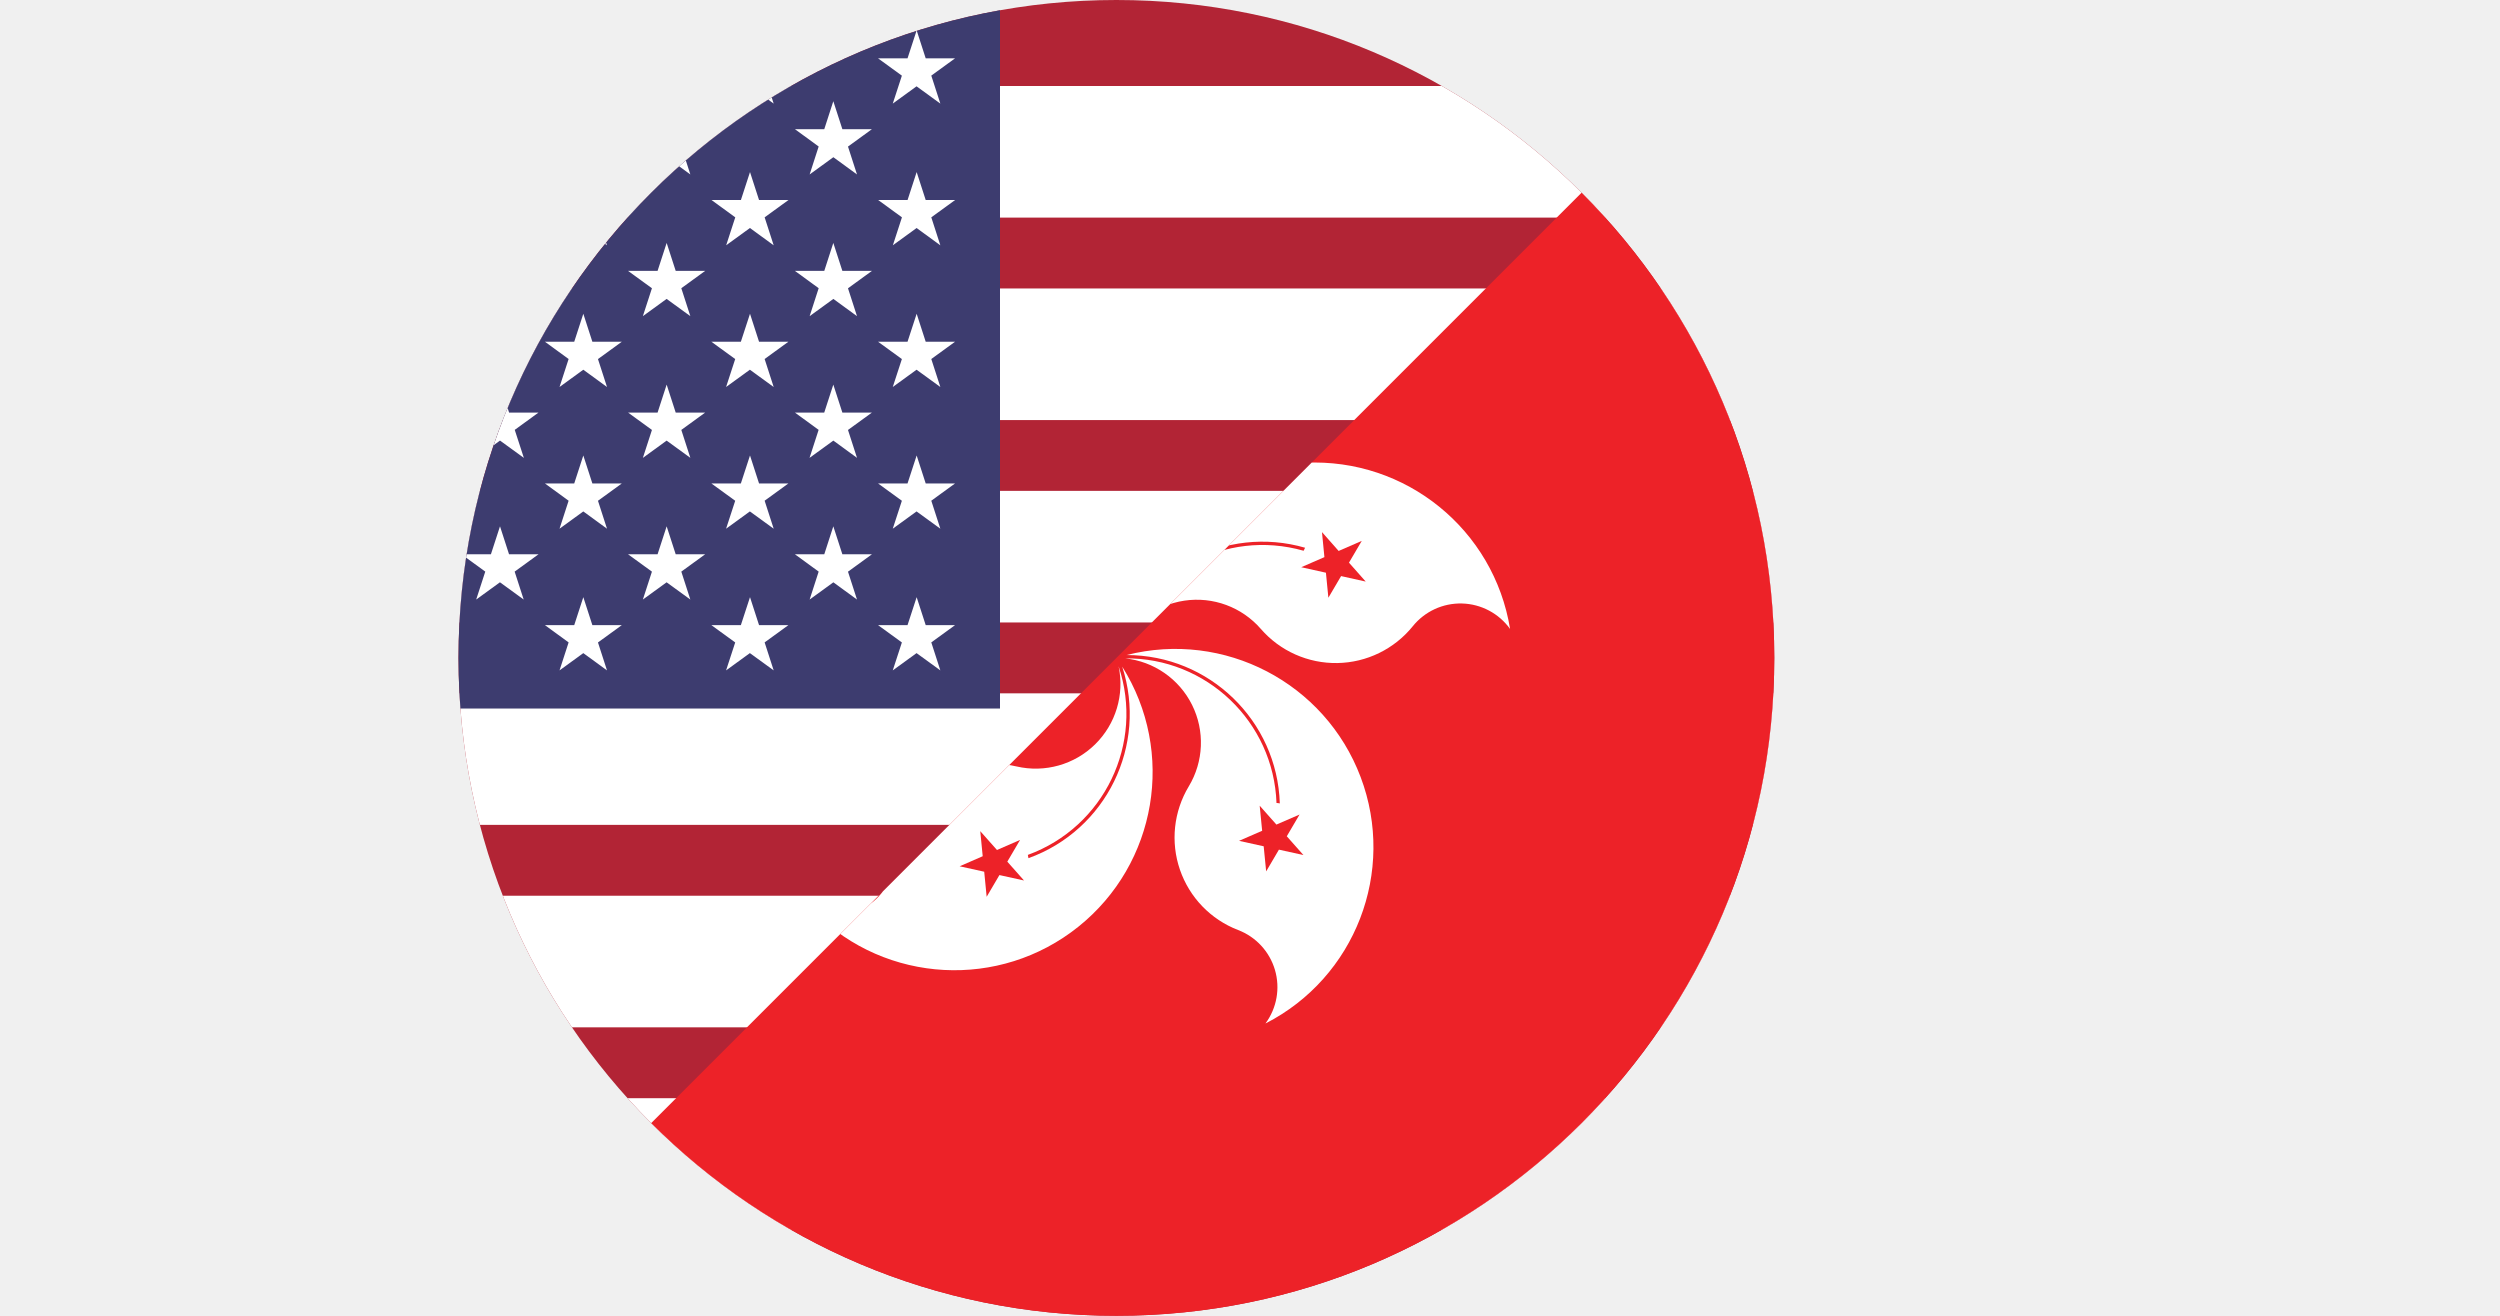
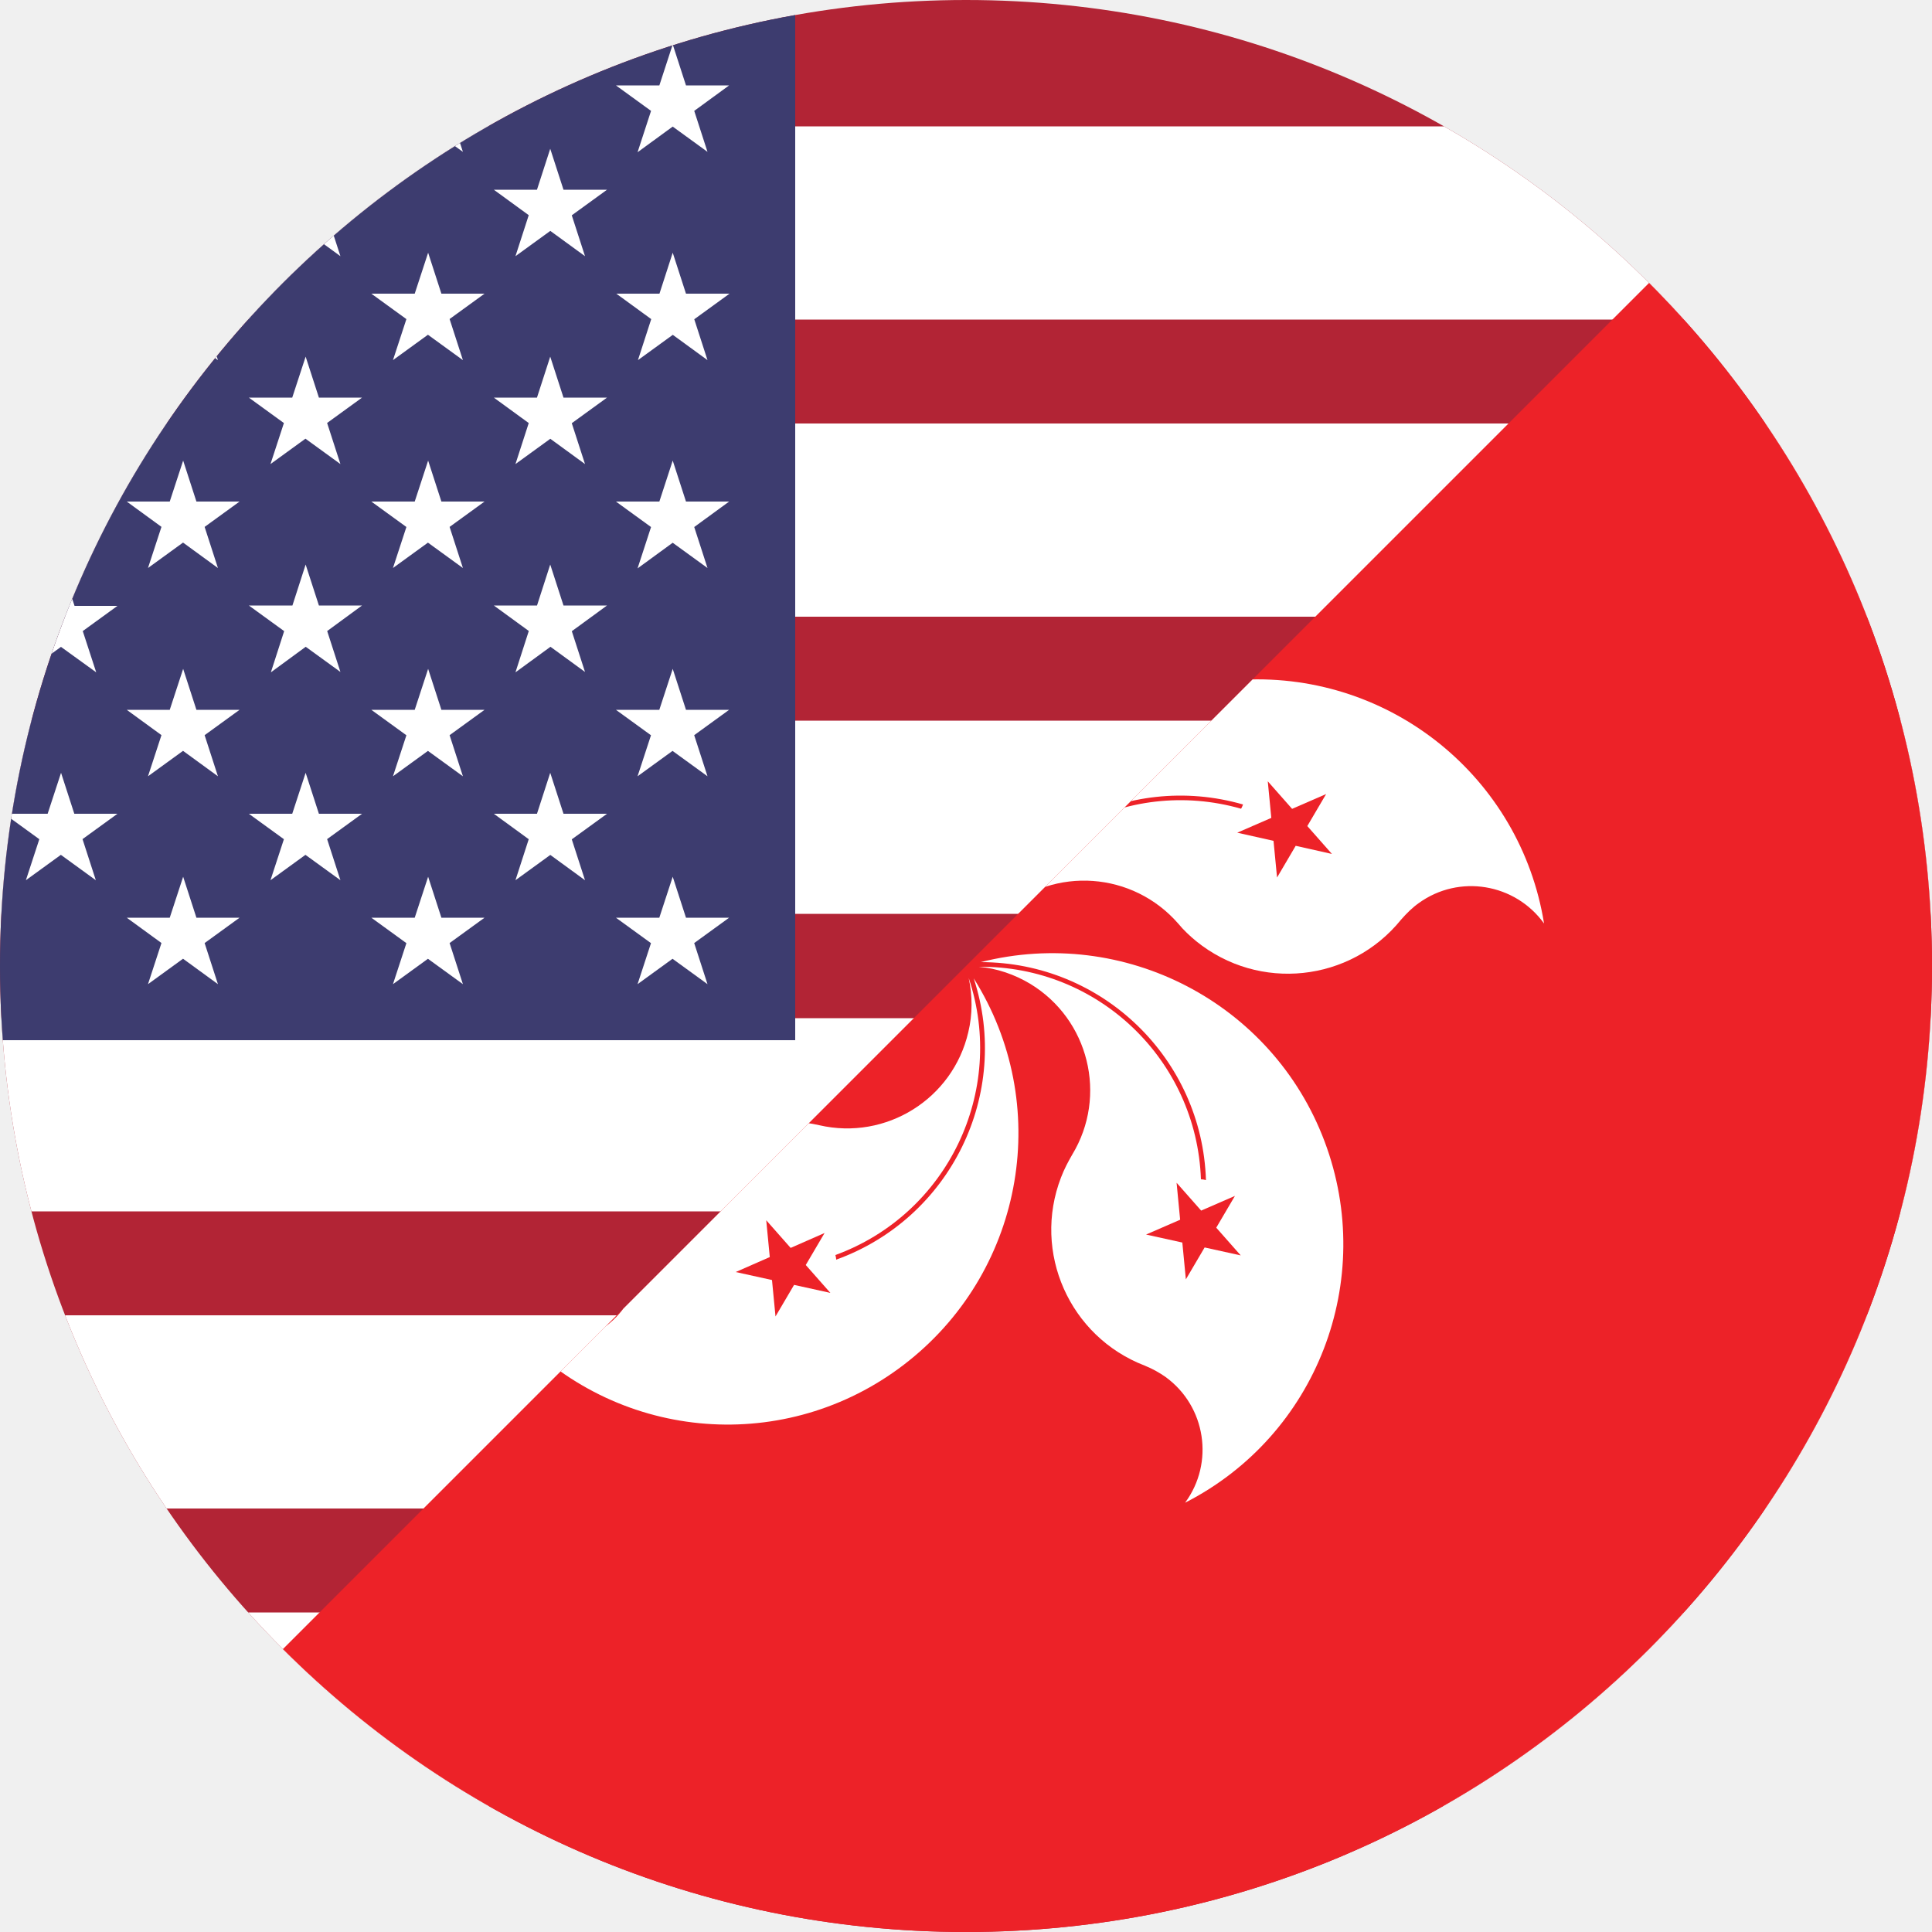
- <svg xmlns="http://www.w3.org/2000/svg" xmlns:xlink="http://www.w3.org/1999/xlink" viewBox="0 0 950 500">
+ <svg xmlns="http://www.w3.org/2000/svg" xmlns:xlink="http://www.w3.org/1999/xlink" viewBox="0 0 500 500">
  <defs>
-     <clipPath id="A" transform="translate(174.07)">
-       <circle cx="250.16" cy="250" r="250" fill="none" />
+     <circle id="A" cx="250" cy="250" r="250" />
+   </defs>
+   <clipPath id="B">
+     <use xlink:href="#A" />
+   </clipPath>
+   <g clip-path="url(#B)">
+     <path d="M-174.2,0h950v500h-950V0z" fill="#b22435" />
+     <path d="M-174.2 57.7h950m0 76.9h-950m0 76.9h950m0 77h-950m0 76.9h950m0 76.9h-950" fill="#010101" stroke="#fff" stroke-width="50" stroke-miterlimit="10" />
+     <path d="M-174.2,0h380v269.2h-380V0z" fill="#3d3c6f" />
+     <g fill="#fff">
+       <path d="M-142.6 11.5l9 27.8-23.6-17.2h29.3l-23.7 17.2 9-27.8zm0 53.9l9 27.8-23.6-17.2h29.3l-23.7 17.2 9-27.8zm0 53.8l9 27.8-23.6-17.2h29.3l-23.7 17.2 9-27.8zm0 53.9l9 27.8-23.6-17.2h29.3l-23.7 17.2 9-27.8zm0 53.8l9 27.8-23.6-17.2h29.3l-23.7 17.2 9-27.8zm31.7-188.4l9 27.8-23.7-17.2h29.3L-120 66.3l9.1-27.8zm0 53.8l9 27.8-23.7-17.2h29.3l-23.7 17.2 9.1-27.8zm0 53.8l9 27.8-23.7-17.2h29.3l-23.6 17.2 9-27.8zm0 53.9l9 27.8-23.7-17.2h29.3l-23.7 17.2 9.1-27.8zm31.7-188.5l9 27.8-23.7-17.2h29.3l-23.7 17.2 9.1-27.8zm0 53.9l9 27.8L-93.9 76h29.3l-23.7 17.2 9.1-27.8zm0 53.8l9 27.8-23.7-17.2h29.3L-88.3 147l9.1-27.8zm0 53.9l9 27.8-23.7-17.2h29.3l-23.7 17.2 9.1-27.8zm0 53.8l9 27.8-23.7-17.2h29.3l-23.7 17.2 9.1-27.8zm31.6-188.4l9 27.8-23.6-17.2h29.3l-23.7 17.2 9-27.8zm0 53.8l9 27.8-23.6-17.2h29.3l-23.7 17.2 9-27.8zm0 53.8l9 27.8-23.6-17.2h29.3L-56.6 174l9-27.9zm0 53.9l9 27.8-23.6-17.2h29.3l-23.7 17.2 9-27.8zm31.7-188.5l9 27.8-23.7-17.2h29.3L-25 39.3l9.1-27.8zm0 53.9l9 27.8L-30.5 76h29.3l-23.7 17.2 9-27.8zm0 53.8l9 27.8-23.7-17.2h29.3L-25 147l9.1-27.8zm0 53.9l9 27.8-23.7-17.2h29.3L-25 200.9l9.1-27.8zm0 53.8l9 27.8-23.7-17.2h29.3L-25 254.7l9.1-27.8zM15.8 38.5l9 27.8L1.1 49.1h29.3L6.7 66.3l9.1-27.8zm0 53.8l9 27.8-23.7-17.2h29.3L6.7 120.1l9.1-27.8zm0 53.8l9.1 27.9-23.8-17.2h29.3L6.7 174l9.1-27.9zm0 53.9l9 27.8-23.7-17.2h29.3L6.7 227.8l9.1-27.8zM47.4 11.5l9 27.8-23.6-17.1H62L38.4 39.4l9-27.9zm0 53.9l9 27.8L32.8 76H62L38.4 93.2l9-27.8zm0 53.8l9 27.8-23.6-17.2H62L38.3 147l9.1-27.8zm0 53.9l9 27.8-23.6-17.2H62l-23.7 17.2 9.1-27.8zm0 53.8l9 27.8-23.6-17.2H62l-23.7 17.2 9.1-27.8zM79.1 38.5l9 27.8-23.6-17.2h29.3L70.1 66.3l9-27.8zm0 53.8l9 27.8-23.7-17.2h29.3L70 120.1l9.1-27.8zm0 53.8l9 27.8-23.7-17.2h29.3L70.1 174l9-27.9zm0 53.9l9 27.8-23.7-17.2h29.3L70 227.8l9.1-27.8zm31.7-188.5l9 27.8-23.7-17.1h29.3l-23.7 17.2 9.1-27.9zm0 53.9l9 27.8L96.1 76h29.3l-23.7 17.2 9.1-27.8zm0 53.8l9 27.8-23.7-17.2h29.3L101.7 147l9.1-27.8zm0 53.9l9 27.8-23.7-17.2h29.3l-23.7 17.2 9.1-27.8zm0 53.8l9 27.8-23.7-17.2h29.3l-23.7 17.2 9.1-27.8zm31.6-188.4l9 27.8-23.6-17.2h29.3l-23.7 17.2 9-27.8zm0 53.8l9 27.8-23.6-17.2h29.3l-23.7 17.2 9-27.8zm0 53.8l9 27.8-23.6-17.2h29.3L133.4 174l9-27.9zm0 53.9l9 27.8-23.6-17.2h29.3l-23.7 17.2 9-27.8zm31.7-188.5l9 27.8-23.7-17.2h29.3L165 39.4l9.1-27.9zm0 53.9l9 27.8L159.5 76h29.3l-23.7 17.2 9-27.8zm0 53.8l9 27.8-23.7-17.2h29.3L165 147.1l9.1-27.9zm0 53.9l9 27.8-23.7-17.2h29.3L165 200.9l9.1-27.8zm0 53.8l9 27.8-23.7-17.2h29.3L165 254.7l9.1-27.8z" />
+     </g>
+     <defs>
+       <path id="C" d="M0 500L500 0v500z" />
+     </defs>
+     <clipPath id="D">
+       <use xlink:href="#C" />
    </clipPath>
-     <clipPath id="B" transform="translate(174.07)">
-       <path d="M.16 500l500-500v500H.16z" fill="none" />
-     </clipPath>
-     <path id="C" d="M31.66 11.54l9 27.83-23.59-17.2h29.26l-23.67 17.2z" />
-     <path id="D" d="M63.33 38.46l9 27.83-23.67-17.2h29.26l-23.67 17.2z" />
-     <path id="E" d="M95 11.54l9 27.83-23.68-17.2h29.27l-23.68 17.2z" />
-     <path id="F" d="M158.33 11.54l9 27.83-23.67-17.2h29.3l-23.67 17.2z" />
-     <path id="G" d="M190 38.46l9 27.83-23.64-17.2h29.27l-23.68 17.2z" />
-     <path id="H" d="M221.66 11.54l9 27.83-23.59-17.2h29.22l-23.67 17.2z" />
-   </defs>
-   <g clip-path="url(#A)">
-     <path d="M0 0h950v500H0z" fill="#b22435" />
-     <path d="M0 57.69h950m0 76.93H0m0 76.92h950m0 76.92H0m0 76.92h950m0 76.93H0" fill="#010101" stroke="#fff" stroke-miterlimit="10" stroke-width="50" />
-     <path d="M0 0h380v269.23H0z" fill="#3d3c6f" />
-     <g fill="#fff">
-       <use xlink:href="#C" />
-       <path d="M31.66 65.38l9 27.84L17.07 76h29.26L22.66 93.2zm0 53.85l9 27.83-23.59-17.2h29.26l-23.67 17.2zm0 53.85l9 27.83-23.59-17.2h29.26l-23.67 17.2zm0 53.84l9 27.83-23.59-17.2h29.26l-23.67 17.2z" />
-       <use xlink:href="#D" />
-       <path d="M63.33 92.31l9 27.83-23.67-17.2h29.26l-23.67 17.2zm0 53.84l9 27.83-23.67-17.2h29.26L54.29 174zm0 53.85l9 27.83-23.67-17.2h29.26l-23.67 17.2z" />
-       <use xlink:href="#E" />
-       <path d="M95 65.38l9 27.84L80.36 76h29.27L85.95 93.2zm0 53.85l9 27.83-23.68-17.2h29.27l-23.68 17.2zm0 53.85l9 27.83-23.68-17.2h29.27l-23.68 17.2zm0 53.84l9 27.83-23.68-17.2h29.27l-23.68 17.2zm31.66-188.46l9 27.83-23.59-17.2h29.26l-23.67 17.2zm0 53.85l9 27.83-23.59-17.2h29.26l-23.67 17.2zm0 53.84l9 27.83-23.59-17.2h29.26L117.62 174zm0 53.85l9 27.83-23.59-17.2h29.26l-23.67 17.2z" />
-       <use xlink:href="#F" />
-       <path d="M158.33 65.38l9 27.84L143.7 76h29.26l-23.67 17.2zm0 53.85l9 27.83-23.67-17.2h29.3l-23.67 17.2zm0 53.85l9 27.83-23.67-17.2h29.3l-23.67 17.2zm0 53.84l9 27.83-23.67-17.2h29.3l-23.67 17.2z" />
-       <use xlink:href="#G" />
-       <path d="M190 92.31l9 27.83-23.64-17.2h29.27l-23.68 17.2zm0 53.84l9.07 27.85-23.71-17.22h29.27L180.95 174zm0 53.85l9 27.83-23.64-17.2h29.27l-23.68 17.2z" />
-       <use xlink:href="#H" />
-       <path d="M221.66 65.38l9 27.84L207.07 76h29.22l-23.67 17.22zm0 53.85l9 27.83-23.59-17.2h29.22l-23.67 17.2zm0 53.85l9 27.83-23.59-17.2h29.22l-23.67 17.2zm0 53.84l9 27.83-23.59-17.2h29.22l-23.67 17.2zm31.67-188.46l9 27.83-23.63-17.2h29.26l-23.67 17.2zm0 53.85l9 27.83-23.67-17.2h29.3l-23.67 17.2zm0 53.84l9 27.83-23.67-17.2h29.3L244.29 174zm0 53.85l9 27.83-23.67-17.2h29.3l-23.67 17.2zM285 11.54l9 27.83-23.64-17.2h29.27l-23.68 17.2zm0 53.84l9 27.84L270.36 76h29.27l-23.68 17.2zm0 53.85l9 27.83-23.68-17.2h29.27l-23.68 17.2zm0 53.85l9 27.83-23.68-17.2h29.27l-23.68 17.2zm0 53.84l9 27.83-23.68-17.2h29.27l-23.68 17.2zm31.66-188.46l9 27.83-23.59-17.2h29.26l-23.67 17.2zm0 53.85l9 27.83-23.59-17.2h29.26l-23.67 17.2zm0 53.84l9 27.83-23.59-17.2h29.26L307.62 174zm0 53.85l9 27.83-23.59-17.2h29.26l-23.67 17.2zm31.67-188.46l9 27.83-23.67-17.2h29.26l-23.67 17.2zm0 53.84l9 27.84L333.7 76h29.26l-23.67 17.2zm0 53.85l9 27.83-23.67-17.2h29.26l-23.67 17.2zm0 53.85l9 27.83-23.67-17.2h29.26l-23.67 17.2zm0 53.84l9 27.83-23.67-17.2h29.26l-23.67 17.2z" />
-     </g>
-     <g clip-path="url(#B)">
-       <path d="M49.23 0h750v500h-750z" fill="#ed2228" />
-       <path d="M573.83 239a23.25 23.25 0 0 0-37-1 37.66 37.66 0 0 1-57.7 1 32.21 32.21 0 0 0-53.75 8c9.267-29.456 40.304-46.176 70-37.71a17.27 17.27 0 0 1 .55-1.15c-30.153-8.72-61.792 8.024-71.54 37.86 2.567-38.184 33.37-68.367 71.598-70.158S567.705 201.223 573.83 239" fill="#fff" />
-       <path d="M518.97 221l-16.62-18.8 2.43 24.94 12.69-21.6-23 10" fill="#ed2228" />
-       <path d="M309.66 346.82a23.27 23.27 0 0 0 30.52-20.88 37.62 37.62 0 0 1 46.11-34.69 32.2 32.2 0 0 0 38.78-38.06c9.825 29.289-5.471 61.074-34.49 71.67a17.2 17.2 0 0 1 .23 1.25c29.579-10.667 45.35-42.887 35.63-72.79 20.374 32.401 13.197 74.932-16.682 98.853s-72.95 21.618-100.108-5.353" fill="#fff" />
-       <path d="M364.66 329.19l24.47 5.4-16.63-18.75 2.43 24.94 12.7-21.61" fill="#ed2228" />
-       <path d="M480.91 388.88a23.24 23.24 0 0 0-10.43-35.47 37.66 37.66 0 0 1-18.75-54.58 32.2 32.2 0 0 0-24.21-48.65c30.91-.318 56.44 24.059 57.55 54.95.42 0 .85.09 1.26.17-1-31.446-26.798-56.412-58.26-56.38 37.145-9.438 75.451 10.533 88.982 46.39s-2.033 76.156-36.152 93.61" fill="#fff" />
-       <path d="M481.14 331.13l12.69-21.61-23 10 24.47 5.4-16.62-18.75" fill="#ed2228" />
+     <g clip-path="url(#D)">
+       <path d="M-125 0h750v500h-750V0z" fill="#ed2228" />
+       <path d="M399.6 239c-7.5-10.4-22-12.8-32.4-5.3-1.7 1.2-3.2 2.7-4.6 4.3-13.1 16.2-36.8 18.7-53 5.6-1.7-1.4-3.3-2.9-4.7-4.6-11.7-13.4-32-14.9-45.4-3.2-3.6 3.1-6.4 6.9-8.3 11.2 9.3-29.5 40.3-46.2 70-37.7.2-.4.4-.8.5-1.1-30.2-8.7-61.8 8-71.5 37.9 2.6-38.2 33.4-68.4 71.6-70.2s71.7 25.3 77.8 63.1" fill="#fff" />
+       <path d="M344.7 221l-16.6-18.8 2.4 24.9 12.7-21.6-23 10" fill="#ed2228" />
+       <path d="M135.4 346.8c12.2 4 25.4-2.6 29.4-14.8.6-2 1-4 1.1-6.1 1.1-20.7 18.8-36.7 39.5-35.6a37.39 37.39 0 0 1 6.6.9c17.3 4 34.6-6.8 38.6-24.1 1.1-4.6 1.1-9.4.1-14 9.8 29.3-5.5 61.1-34.5 71.7.1.4.2.8.2 1.2 29.6-10.7 45.4-42.9 35.6-72.8 20.4 32.4 13.2 74.9-16.7 98.9s-72.7 21.7-99.9-5.3" fill="#fff" />
+       <path d="M190.4 329.2l24.5 5.4-16.6-18.8 2.4 24.9 12.7-21.6" fill="#ed2228" />
+       <path d="M306.7 388.9c7.6-10.3 5.4-24.9-5-32.5a26.53 26.53 0 0 0-5.5-3c-19.4-7.5-29.1-29.3-21.6-48.7.8-2.1 1.8-4 2.9-5.9 9.2-15.2 4.3-35-10.9-44.2-4-2.4-8.6-4-13.3-4.4 30.9-.3 56.4 24.1 57.5 55 .4 0 .9.1 1.3.2-1-31.4-26.8-56.4-58.3-56.4 37.1-9.4 75.5 10.5 89 46.4s-2 76.1-36.1 93.5" fill="#fff" />
+       <path d="M306.9 331.1l12.7-21.6-23 10 24.5 5.4-16.6-18.8" fill="#ed2228" />
    </g>
  </g>
</svg>
